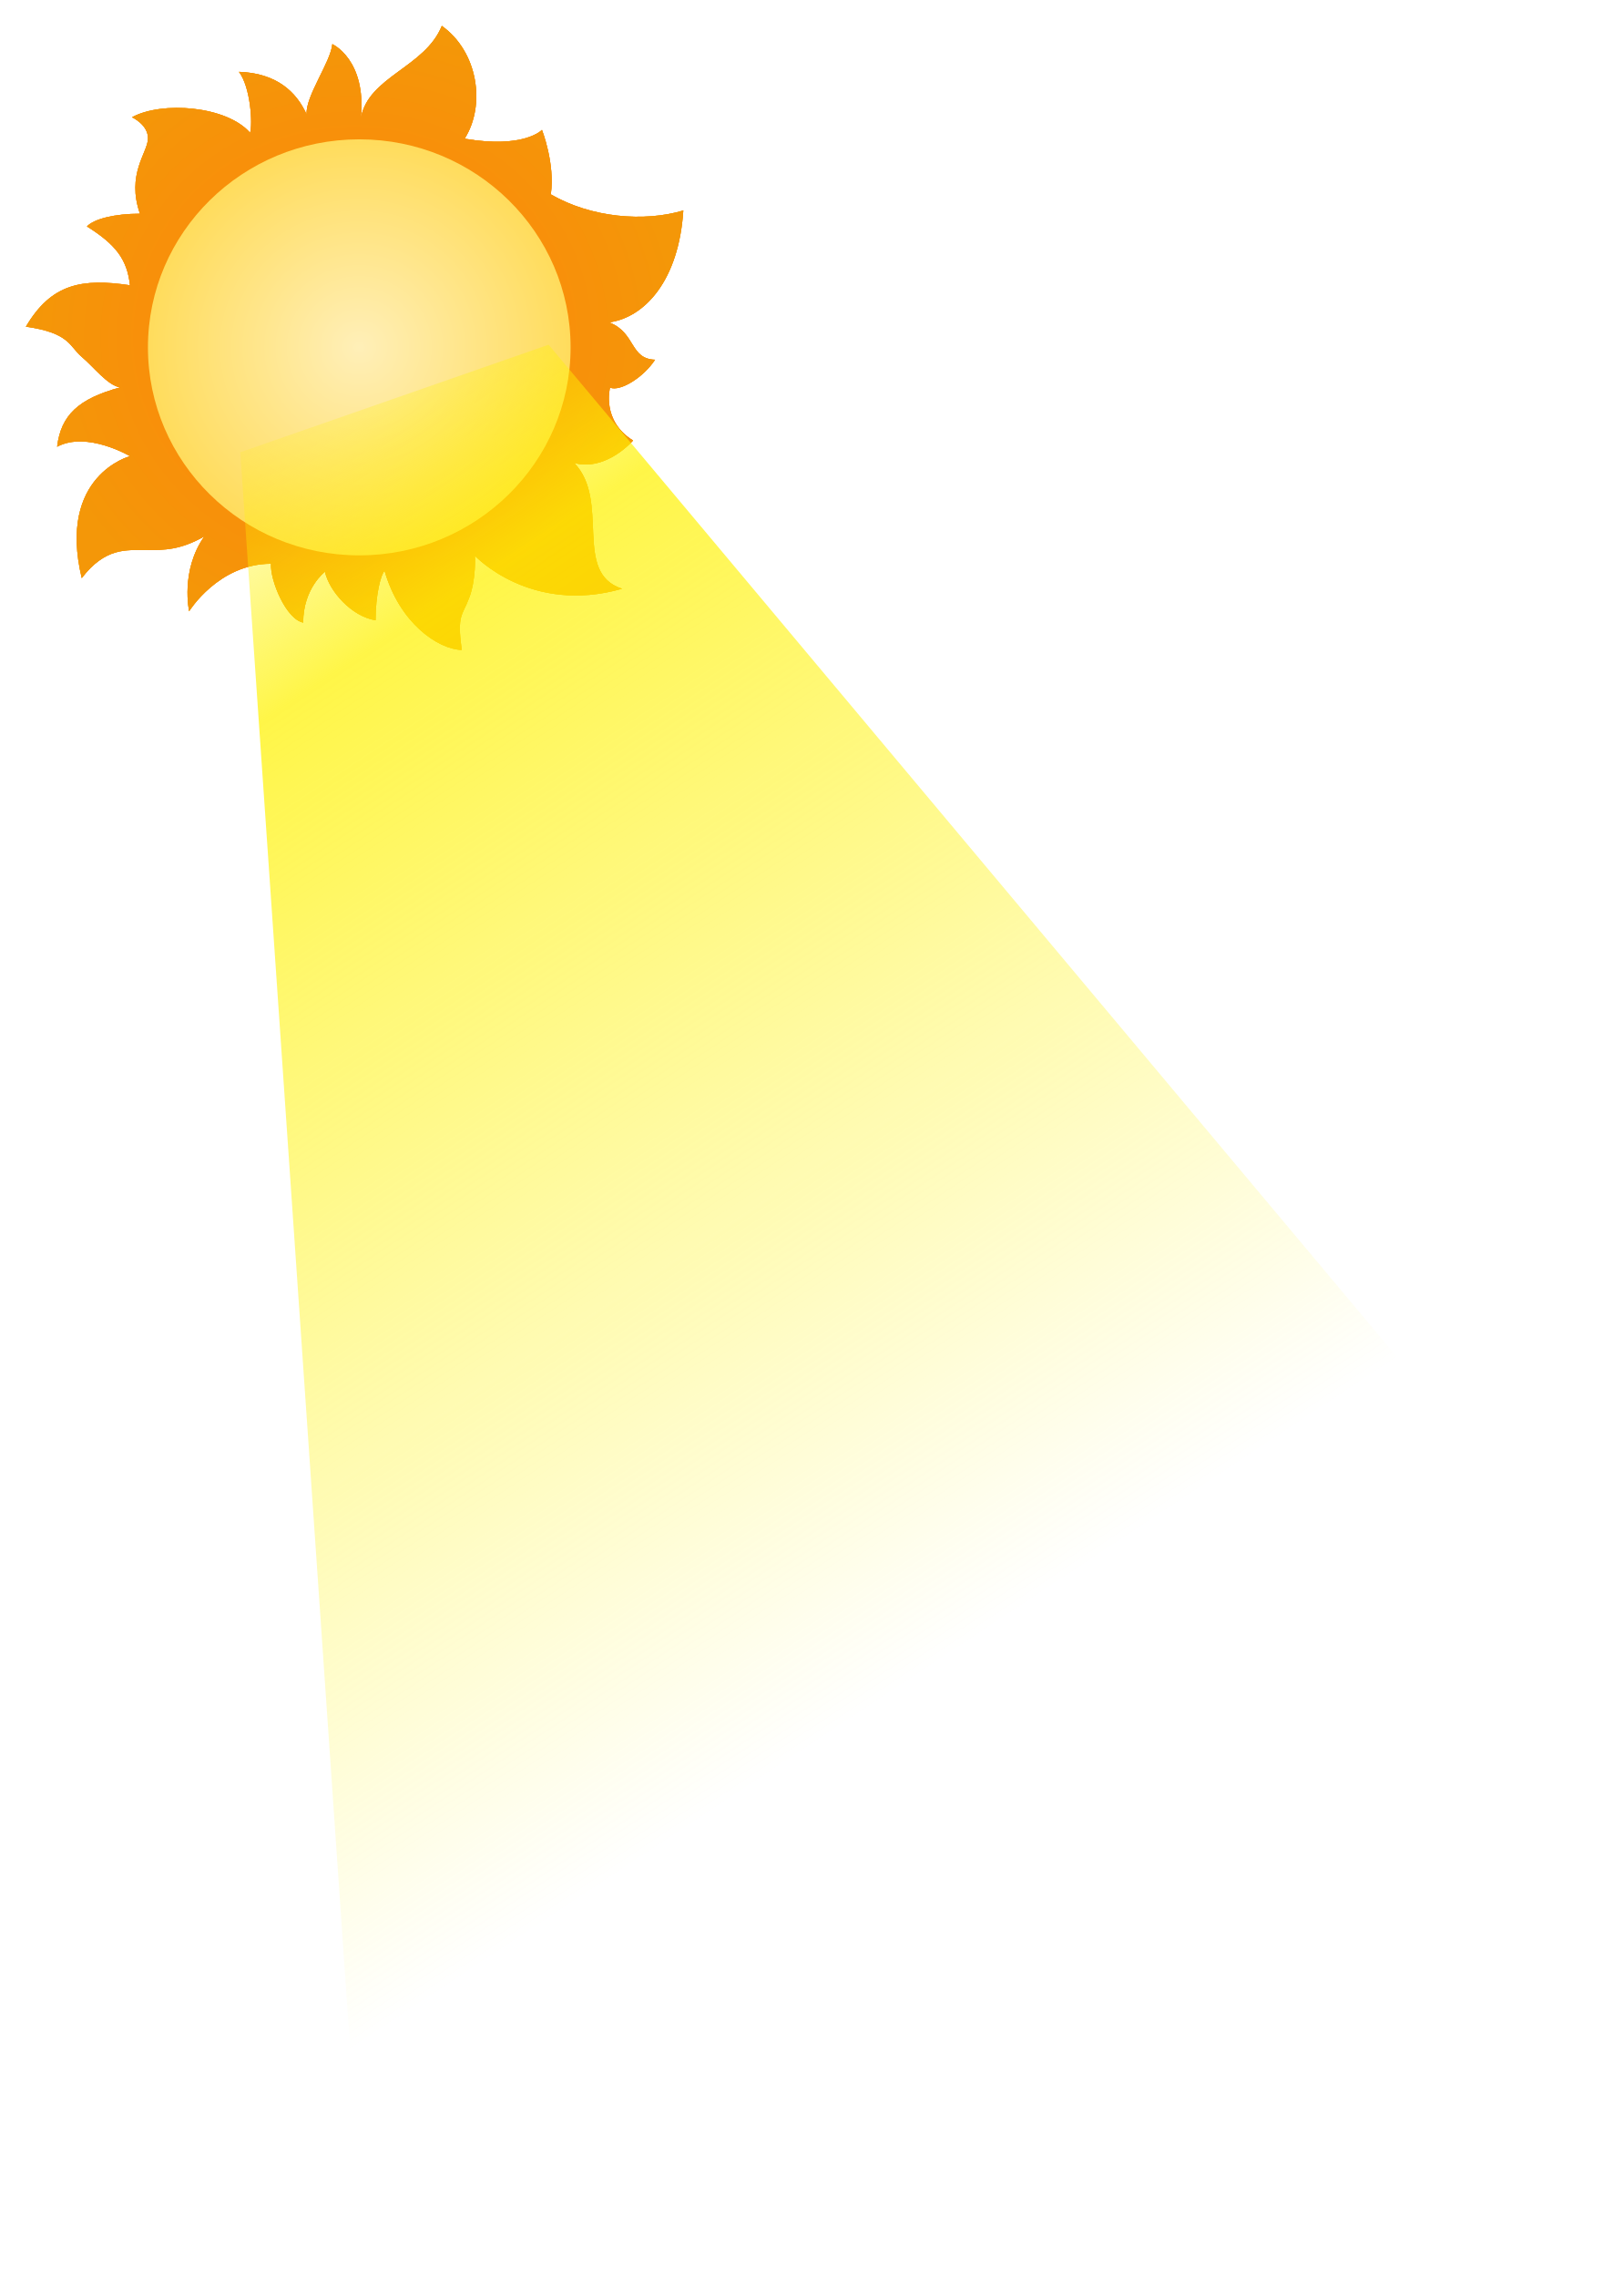
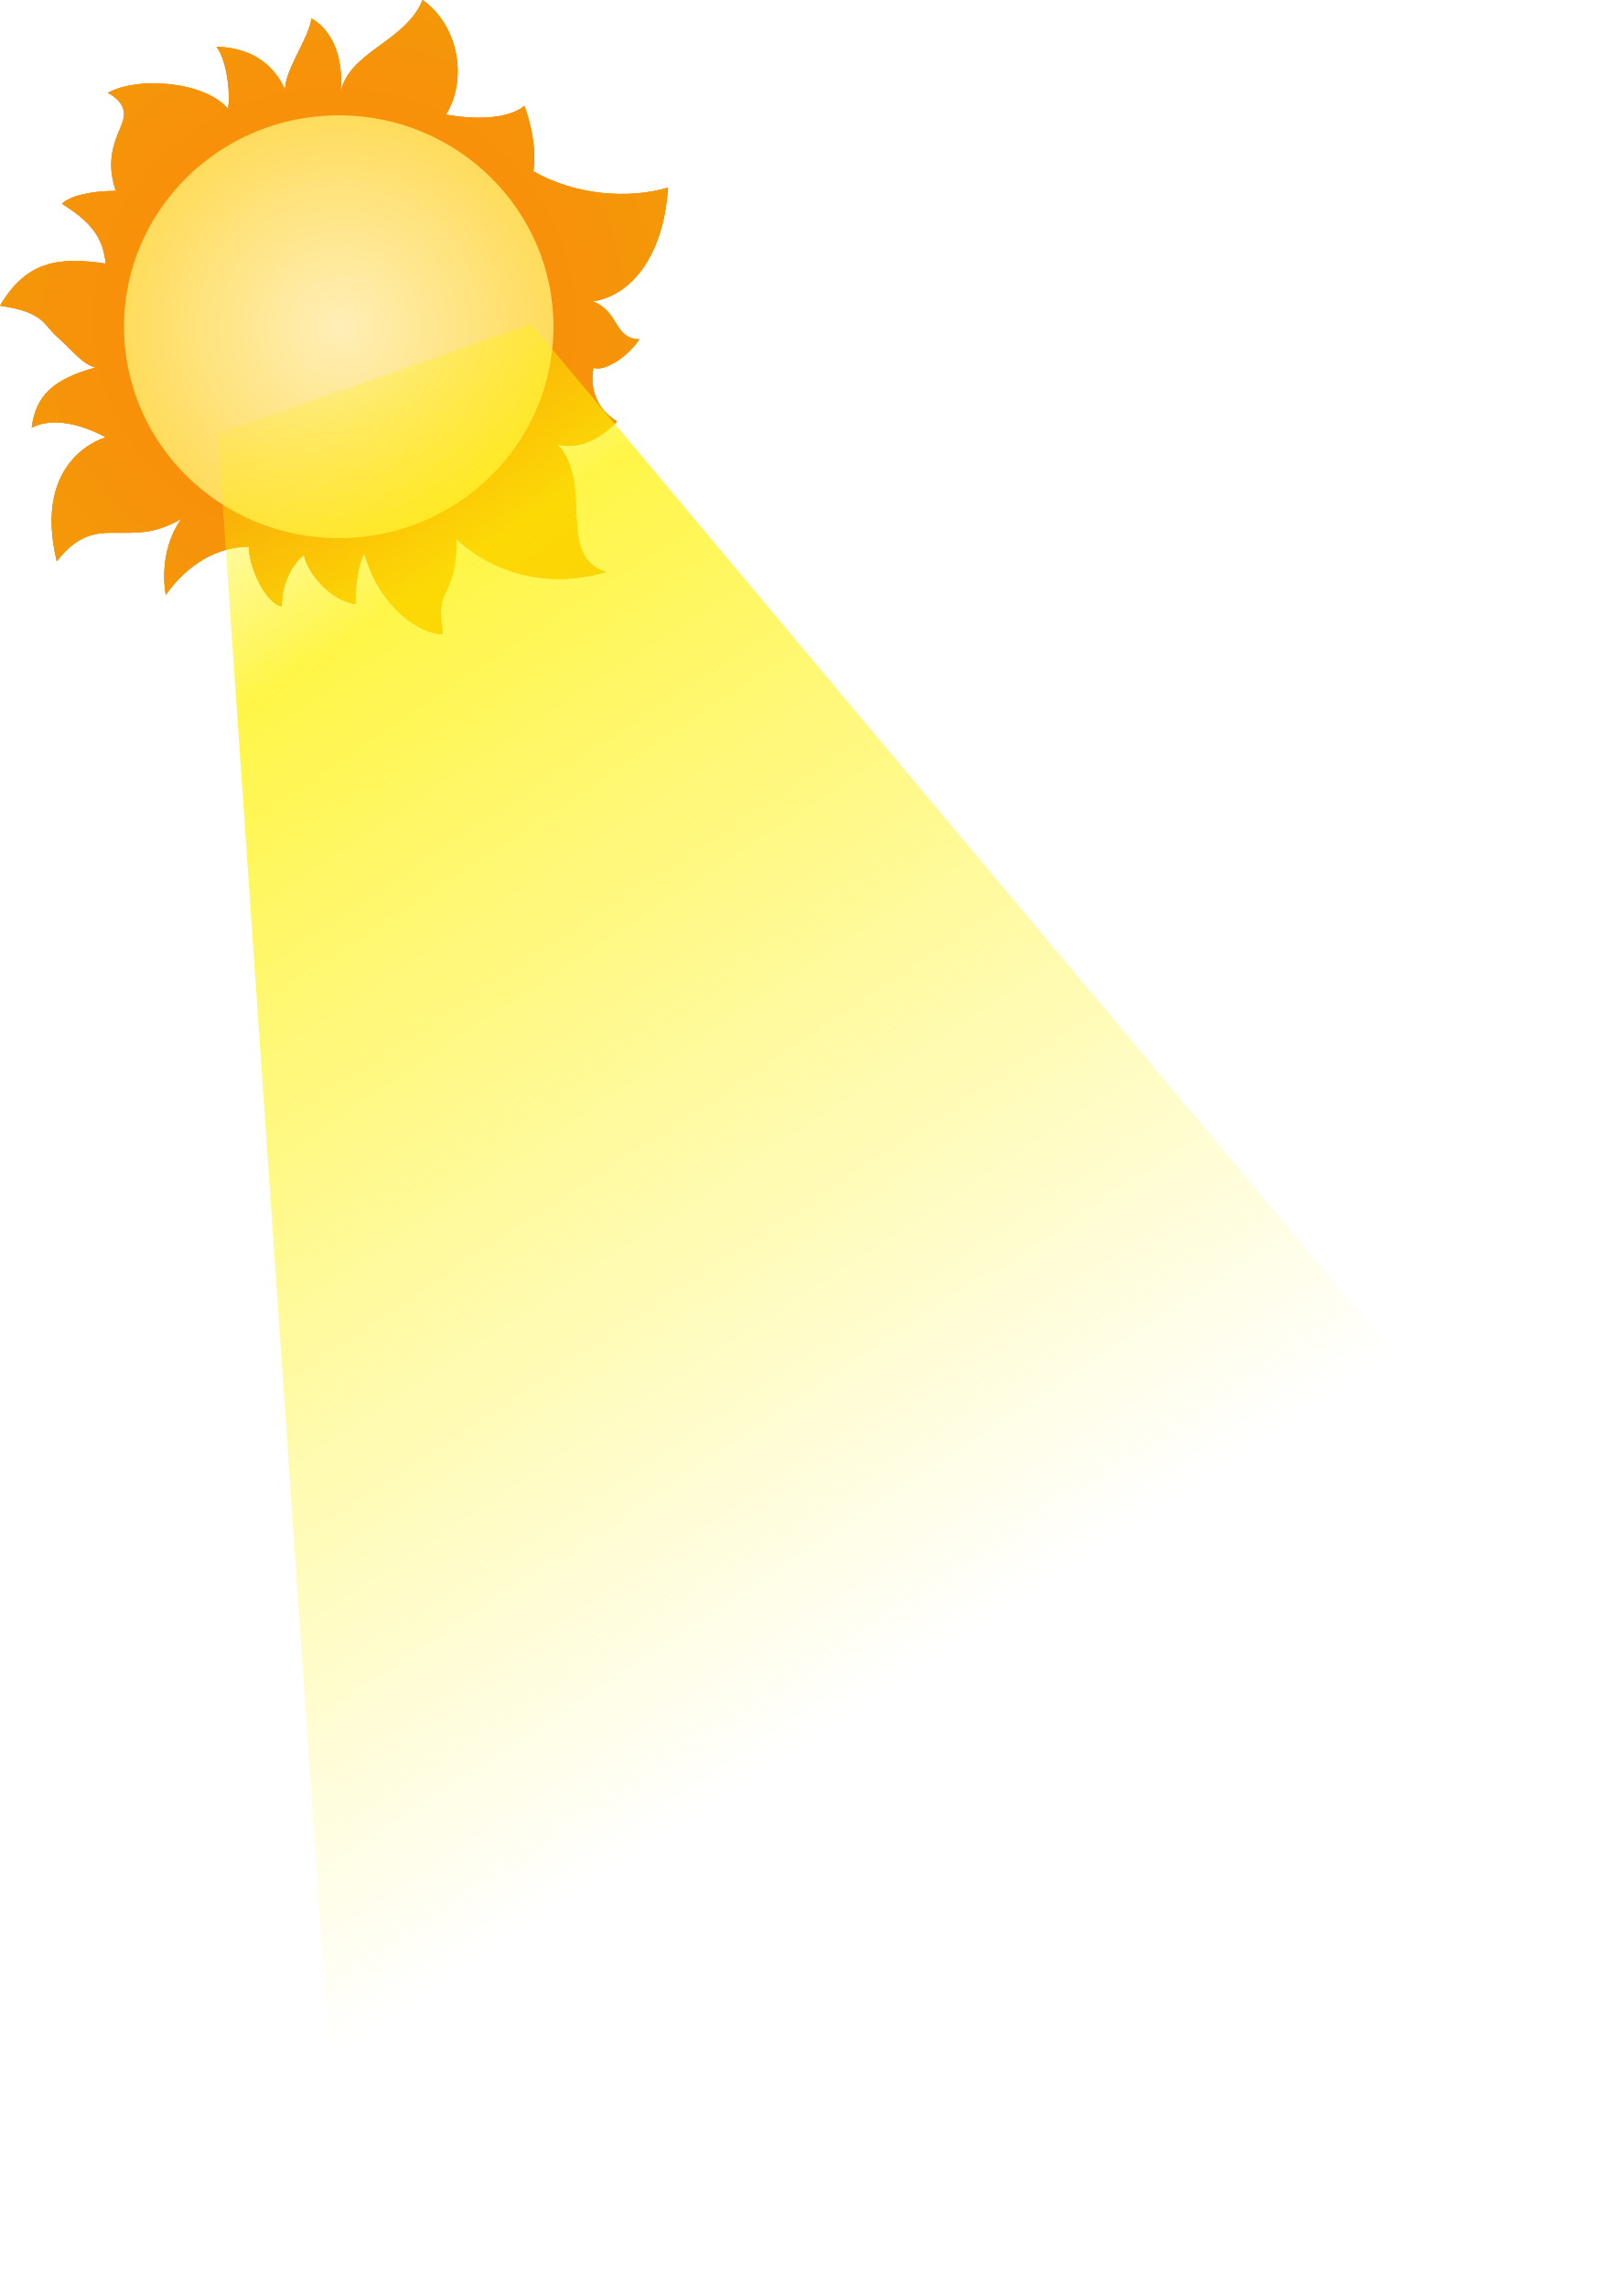
- <svg xmlns="http://www.w3.org/2000/svg" width="251" height="352" viewBox="0 0 251 352" fill="none">
-   <g filter="url(#filter0_d_489_53577)">
-     <path d="M20.387 18.119C20.387 18.119 22.95 19.281 22.874 21.467C22.798 23.653 19.51 26.925 21.631 33.036C17.755 33.036 14.536 33.834 13.437 35.002C17.824 37.766 19.655 40.027 20.09 44.097C12.705 43.004 7.945 43.808 4 50.504C10.805 51.452 10.729 53.563 12.629 55.164C14.529 56.766 16.58 59.529 18.556 59.894C12.117 61.64 9.416 64.19 8.829 69.064C13.437 66.589 20.097 70.521 20.097 70.521C20.097 70.521 8.829 73.47 12.636 89.37C16.29 84.599 19.586 85.039 22.508 85.039C25.43 85.039 27.848 85.039 31.579 82.929C27.848 88.243 29.237 94.498 29.237 94.498C29.237 94.498 33.769 87.15 41.893 87.15C41.748 89.769 44.235 95.736 46.867 96.244C46.867 90.93 50.232 88.387 50.232 88.387C50.888 91.37 54.329 95.302 58.059 95.887C58.059 91.955 58.861 88.827 59.448 88.243C61.79 96.395 67.787 100.396 71.372 100.472C70.64 94.938 71.448 95.302 72.54 92.395C73.631 89.487 73.417 85.919 73.417 85.919C73.417 85.919 81.977 95.089 96.167 91.013C88.484 88.538 94.412 77.478 88.781 71.58C93.756 72.893 97.866 68.095 97.866 68.095C92.927 65.056 94.301 59.928 94.301 59.928C95.932 60.567 99.504 58.306 101.265 55.611C97.314 55.48 98.302 51.418 94.17 49.837C99.718 49.067 104.947 43.293 105.631 32.535C99.6 34.349 91.407 33.669 85.148 30.046C85.832 25.289 83.78 20.079 83.78 20.079C83.78 20.079 81.051 23.021 71.828 21.44C75.13 16.229 73.88 7.966 68.298 4C65.679 10.455 56.919 11.816 55.779 18.271C56.691 9.211 51.372 6.818 51.372 6.818C51.123 9.596 47.234 14.813 47.392 17.666C45.797 14.16 42.722 11.3 36.94 11.101C38.743 13.507 39.075 19.178 38.66 20.526C35.054 16.367 25.016 15.583 20.387 18.133V18.119Z" fill="url(#paint0_radial_489_53577)" />
-     <path d="M55.538 85.854C73.579 85.854 88.205 71.456 88.205 53.696C88.205 35.936 73.579 21.539 55.538 21.539C37.496 21.539 22.87 35.936 22.87 53.696C22.87 71.456 37.496 85.854 55.538 85.854Z" fill="url(#paint1_radial_489_53577)" />
-   </g>
-   <g filter="url(#filter1_d_489_53577)">
-     <path d="M20.387 18.119C20.387 18.119 22.95 19.281 22.874 21.467C22.798 23.653 19.51 26.925 21.631 33.036C17.755 33.036 14.536 33.834 13.437 35.002C17.824 37.766 19.655 40.027 20.09 44.097C12.705 43.004 7.945 43.808 4 50.504C10.805 51.452 10.729 53.563 12.629 55.164C14.529 56.766 16.58 59.529 18.556 59.894C12.117 61.64 9.416 64.19 8.829 69.064C13.437 66.589 20.097 70.521 20.097 70.521C20.097 70.521 8.829 73.47 12.636 89.37C16.29 84.599 19.586 85.039 22.508 85.039C25.43 85.039 27.848 85.039 31.579 82.929C27.848 88.243 29.237 94.498 29.237 94.498C29.237 94.498 33.769 87.15 41.893 87.15C41.748 89.769 44.235 95.736 46.867 96.244C46.867 90.93 50.232 88.387 50.232 88.387C50.888 91.37 54.329 95.302 58.059 95.887C58.059 91.955 58.861 88.827 59.448 88.243C61.79 96.395 67.787 100.396 71.372 100.472C70.64 94.938 71.448 95.302 72.54 92.395C73.631 89.487 73.417 85.919 73.417 85.919C73.417 85.919 81.977 95.089 96.167 91.013C88.484 88.538 94.412 77.478 88.781 71.58C93.756 72.893 97.866 68.095 97.866 68.095C92.927 65.056 94.301 59.928 94.301 59.928C95.932 60.567 99.504 58.306 101.265 55.611C97.314 55.48 98.302 51.418 94.17 49.837C99.718 49.067 104.947 43.293 105.631 32.535C99.6 34.349 91.407 33.669 85.148 30.046C85.832 25.289 83.78 20.079 83.78 20.079C83.78 20.079 81.051 23.021 71.828 21.44C75.13 16.229 73.88 7.966 68.298 4C65.679 10.455 56.919 11.816 55.779 18.271C56.691 9.211 51.372 6.818 51.372 6.818C51.123 9.596 47.234 14.813 47.392 17.666C45.797 14.16 42.722 11.3 36.94 11.101C38.743 13.507 39.075 19.178 38.66 20.526C35.054 16.367 25.016 15.583 20.387 18.133V18.119Z" fill="url(#paint2_radial_489_53577)" />
-     <path d="M55.538 85.854C73.579 85.854 88.205 71.456 88.205 53.696C88.205 35.936 73.579 21.539 55.538 21.539C37.496 21.539 22.87 35.936 22.87 53.696C22.87 71.456 37.496 85.854 55.538 85.854Z" fill="url(#paint3_radial_489_53577)" />
-   </g>
-   <g filter="url(#filter2_d_489_53577)">
-     <path d="M20.387 18.119C20.387 18.119 22.95 19.281 22.874 21.467C22.798 23.653 19.51 26.925 21.631 33.036C17.755 33.036 14.536 33.834 13.437 35.002C17.824 37.766 19.655 40.027 20.09 44.097C12.705 43.004 7.945 43.808 4 50.504C10.805 51.452 10.729 53.563 12.629 55.164C14.529 56.766 16.58 59.529 18.556 59.894C12.117 61.64 9.416 64.19 8.829 69.064C13.437 66.589 20.097 70.521 20.097 70.521C20.097 70.521 8.829 73.47 12.636 89.37C16.29 84.599 19.586 85.039 22.508 85.039C25.43 85.039 27.848 85.039 31.579 82.929C27.848 88.243 29.237 94.498 29.237 94.498C29.237 94.498 33.769 87.15 41.893 87.15C41.748 89.769 44.235 95.736 46.867 96.244C46.867 90.93 50.232 88.387 50.232 88.387C50.888 91.37 54.329 95.302 58.059 95.887C58.059 91.955 58.861 88.827 59.448 88.243C61.79 96.395 67.787 100.396 71.372 100.472C70.64 94.938 71.448 95.302 72.54 92.395C73.631 89.487 73.417 85.919 73.417 85.919C73.417 85.919 81.977 95.089 96.167 91.013C88.484 88.538 94.412 77.478 88.781 71.58C93.756 72.893 97.866 68.095 97.866 68.095C92.927 65.056 94.301 59.928 94.301 59.928C95.932 60.567 99.504 58.306 101.265 55.611C97.314 55.48 98.302 51.418 94.17 49.837C99.718 49.067 104.947 43.293 105.631 32.535C99.6 34.349 91.407 33.669 85.148 30.046C85.832 25.289 83.78 20.079 83.78 20.079C83.78 20.079 81.051 23.021 71.828 21.44C75.13 16.229 73.88 7.966 68.298 4C65.679 10.455 56.919 11.816 55.779 18.271C56.691 9.211 51.372 6.818 51.372 6.818C51.123 9.596 47.234 14.813 47.392 17.666C45.797 14.16 42.722 11.3 36.94 11.101C38.743 13.507 39.075 19.178 38.66 20.526C35.054 16.367 25.016 15.583 20.387 18.133V18.119Z" fill="url(#paint4_radial_489_53577)" />
-     <path d="M55.538 85.854C73.579 85.854 88.205 71.456 88.205 53.696C88.205 35.936 73.579 21.539 55.538 21.539C37.496 21.539 22.87 35.936 22.87 53.696C22.87 71.456 37.496 85.854 55.538 85.854Z" fill="url(#paint5_radial_489_53577)" />
-   </g>
-   <path d="M55.142 331.443L37.142 69.916L84.807 53.289L231.128 227.876L55.142 331.443Z" fill="url(#paint6_linear_489_53577)" />
+ <svg xmlns="http://www.w3.org/2000/svg" width="247" height="348" viewBox="0 0 247 348" fill="none">
+   <path d="M16.387 14.12C16.387 14.12 18.95 15.281 18.874 17.467C18.798 19.653 15.51 22.925 17.631 29.036C13.755 29.036 10.536 29.834 9.437 31.002C13.824 33.766 15.655 36.027 16.09 40.097C8.705 39.004 3.945 39.808 0 46.504C6.805 47.452 6.729 49.563 8.629 51.164C10.529 52.766 12.58 55.529 14.556 55.894C8.118 57.64 5.416 60.19 4.829 65.064C9.437 62.589 16.097 66.521 16.097 66.521C16.097 66.521 4.829 69.47 8.636 85.37C12.29 80.599 15.586 81.039 18.508 81.039C21.43 81.039 23.848 81.039 27.579 78.929C23.848 84.243 25.237 90.498 25.237 90.498C25.237 90.498 29.769 83.15 37.893 83.15C37.748 85.769 40.235 91.736 42.867 92.244C42.867 86.93 46.232 84.387 46.232 84.387C46.888 87.37 50.329 91.302 54.059 91.887C54.059 87.955 54.861 84.827 55.448 84.243C57.79 92.395 63.786 96.396 67.372 96.472C66.64 90.938 67.448 91.302 68.54 88.395C69.631 85.487 69.417 81.919 69.417 81.919C69.417 81.919 77.977 91.089 92.167 87.013C84.484 84.538 90.412 73.478 84.781 67.58C89.756 68.893 93.866 64.095 93.866 64.095C88.927 61.056 90.301 55.928 90.301 55.928C91.932 56.567 95.504 54.306 97.265 51.611C93.314 51.48 94.302 47.418 90.17 45.837C95.718 45.067 100.947 39.293 101.631 28.535C95.6 30.349 87.407 29.669 81.148 26.046C81.832 21.289 79.78 16.079 79.78 16.079C79.78 16.079 77.051 19.021 67.828 17.44C71.13 12.229 69.88 3.966 64.298 0C61.679 6.455 52.919 7.816 51.779 14.271C52.691 5.211 47.372 2.818 47.372 2.818C47.123 5.596 43.234 10.813 43.392 13.666C41.797 10.16 38.722 7.3 32.94 7.101C34.743 9.507 35.075 15.178 34.66 16.526C31.054 12.367 21.016 11.583 16.387 14.133V14.12Z" fill="url(#paint0_radial_489_53577)" />
+   <path d="M51.538 81.854C69.579 81.854 84.205 67.456 84.205 49.696C84.205 31.936 69.579 17.539 51.538 17.539C33.496 17.539 18.87 31.936 18.87 49.696C18.87 67.456 33.496 81.854 51.538 81.854Z" fill="url(#paint1_radial_489_53577)" />
+   <path d="M16.387 14.12C16.387 14.12 18.95 15.281 18.874 17.467C18.798 19.653 15.51 22.925 17.631 29.036C13.755 29.036 10.536 29.834 9.437 31.002C13.824 33.766 15.655 36.027 16.09 40.097C8.705 39.004 3.945 39.808 0 46.504C6.805 47.452 6.729 49.563 8.629 51.164C10.529 52.766 12.58 55.529 14.556 55.894C8.118 57.64 5.416 60.19 4.829 65.064C9.437 62.589 16.097 66.521 16.097 66.521C16.097 66.521 4.829 69.47 8.636 85.37C12.29 80.599 15.586 81.039 18.508 81.039C21.43 81.039 23.848 81.039 27.579 78.929C23.848 84.243 25.237 90.498 25.237 90.498C25.237 90.498 29.769 83.15 37.893 83.15C37.748 85.769 40.235 91.736 42.867 92.244C42.867 86.93 46.232 84.387 46.232 84.387C46.888 87.37 50.329 91.302 54.059 91.887C54.059 87.955 54.861 84.827 55.448 84.243C57.79 92.395 63.786 96.396 67.372 96.472C66.64 90.938 67.448 91.302 68.54 88.395C69.631 85.487 69.417 81.919 69.417 81.919C69.417 81.919 77.977 91.089 92.167 87.013C84.484 84.538 90.412 73.478 84.781 67.58C89.756 68.893 93.866 64.095 93.866 64.095C88.927 61.056 90.301 55.928 90.301 55.928C91.932 56.567 95.504 54.306 97.265 51.611C93.314 51.48 94.302 47.418 90.17 45.837C95.718 45.067 100.947 39.293 101.631 28.535C95.6 30.349 87.407 29.669 81.148 26.046C81.832 21.289 79.78 16.079 79.78 16.079C79.78 16.079 77.051 19.021 67.828 17.44C71.13 12.229 69.88 3.966 64.298 0C61.679 6.455 52.919 7.816 51.779 14.271C52.691 5.211 47.372 2.818 47.372 2.818C47.123 5.596 43.234 10.813 43.392 13.666C41.797 10.16 38.722 7.3 32.94 7.101C34.743 9.507 35.075 15.178 34.66 16.526C31.054 12.367 21.016 11.583 16.387 14.133V14.12Z" fill="url(#paint2_radial_489_53577)" />
+   <path d="M51.538 81.854C69.579 81.854 84.205 67.456 84.205 49.696C84.205 31.936 69.579 17.539 51.538 17.539C33.496 17.539 18.87 31.936 18.87 49.696C18.87 67.456 33.496 81.854 51.538 81.854Z" fill="url(#paint3_radial_489_53577)" />
+   <path d="M16.387 14.12C16.387 14.12 18.95 15.281 18.874 17.467C18.798 19.653 15.51 22.925 17.631 29.036C13.755 29.036 10.536 29.834 9.437 31.002C13.824 33.766 15.655 36.027 16.09 40.097C8.705 39.004 3.945 39.808 0 46.504C6.805 47.452 6.729 49.563 8.629 51.164C10.529 52.766 12.58 55.529 14.556 55.894C8.118 57.64 5.416 60.19 4.829 65.064C9.437 62.589 16.097 66.521 16.097 66.521C16.097 66.521 4.829 69.47 8.636 85.37C12.29 80.599 15.586 81.039 18.508 81.039C21.43 81.039 23.848 81.039 27.579 78.929C23.848 84.243 25.237 90.498 25.237 90.498C25.237 90.498 29.769 83.15 37.893 83.15C37.748 85.769 40.235 91.736 42.867 92.244C42.867 86.93 46.232 84.387 46.232 84.387C46.888 87.37 50.329 91.302 54.059 91.887C54.059 87.955 54.861 84.827 55.448 84.243C57.79 92.395 63.786 96.396 67.372 96.472C66.64 90.938 67.448 91.302 68.54 88.395C69.631 85.487 69.417 81.919 69.417 81.919C69.417 81.919 77.977 91.089 92.167 87.013C84.484 84.538 90.412 73.478 84.781 67.58C89.756 68.893 93.866 64.095 93.866 64.095C88.927 61.056 90.301 55.928 90.301 55.928C91.932 56.567 95.504 54.306 97.265 51.611C93.314 51.48 94.302 47.418 90.17 45.837C95.718 45.067 100.947 39.293 101.631 28.535C95.6 30.349 87.407 29.669 81.148 26.046C81.832 21.289 79.78 16.079 79.78 16.079C79.78 16.079 77.051 19.021 67.828 17.44C71.13 12.229 69.88 3.966 64.298 0C61.679 6.455 52.919 7.816 51.779 14.271C52.691 5.211 47.372 2.818 47.372 2.818C47.123 5.596 43.234 10.813 43.392 13.666C41.797 10.16 38.722 7.3 32.94 7.101C34.743 9.507 35.075 15.178 34.66 16.526C31.054 12.367 21.016 11.583 16.387 14.133V14.12Z" fill="url(#paint4_radial_489_53577)" />
+   <path d="M51.538 81.854C69.579 81.854 84.205 67.456 84.205 49.696C84.205 31.936 69.579 17.539 51.538 17.539C33.496 17.539 18.87 31.936 18.87 49.696C18.87 67.456 33.496 81.854 51.538 81.854Z" fill="url(#paint5_radial_489_53577)" />
+   <path d="M51.142 327.443L33.142 65.916L80.807 49.289L227.128 223.876L51.142 327.443Z" fill="url(#paint6_linear_489_53577)" />
  <defs>
-     <filter id="filter0_d_489_53577" x="0" y="0" width="109.631" height="104.472" filterUnits="userSpaceOnUse" color-interpolation-filters="sRGB">
-       <feFlood flood-opacity="0" result="BackgroundImageFix" />
-       <feColorMatrix in="SourceAlpha" type="matrix" values="0 0 0 0 0 0 0 0 0 0 0 0 0 0 0 0 0 0 127 0" result="hardAlpha" />
-       <feOffset />
-       <feGaussianBlur stdDeviation="2" />
-       <feComposite in2="hardAlpha" operator="out" />
-       <feColorMatrix type="matrix" values="0 0 0 0 1 0 0 0 0 1 0 0 0 0 1 0 0 0 1 0" />
-       <feBlend mode="normal" in2="BackgroundImageFix" result="effect1_dropShadow_489_53577" />
-       <feBlend mode="normal" in="SourceGraphic" in2="effect1_dropShadow_489_53577" result="shape" />
-     </filter>
-     <filter id="filter1_d_489_53577" x="0" y="0" width="109.631" height="104.472" filterUnits="userSpaceOnUse" color-interpolation-filters="sRGB">
-       <feFlood flood-opacity="0" result="BackgroundImageFix" />
-       <feColorMatrix in="SourceAlpha" type="matrix" values="0 0 0 0 0 0 0 0 0 0 0 0 0 0 0 0 0 0 127 0" result="hardAlpha" />
-       <feOffset />
-       <feGaussianBlur stdDeviation="2" />
-       <feComposite in2="hardAlpha" operator="out" />
-       <feColorMatrix type="matrix" values="0 0 0 0 1 0 0 0 0 1 0 0 0 0 1 0 0 0 1 0" />
-       <feBlend mode="normal" in2="BackgroundImageFix" result="effect1_dropShadow_489_53577" />
-       <feBlend mode="normal" in="SourceGraphic" in2="effect1_dropShadow_489_53577" result="shape" />
-     </filter>
-     <filter id="filter2_d_489_53577" x="0" y="0" width="109.631" height="104.472" filterUnits="userSpaceOnUse" color-interpolation-filters="sRGB">
-       <feFlood flood-opacity="0" result="BackgroundImageFix" />
-       <feColorMatrix in="SourceAlpha" type="matrix" values="0 0 0 0 0 0 0 0 0 0 0 0 0 0 0 0 0 0 127 0" result="hardAlpha" />
-       <feOffset />
-       <feGaussianBlur stdDeviation="2" />
-       <feComposite in2="hardAlpha" operator="out" />
-       <feColorMatrix type="matrix" values="0 0 0 0 1 0 0 0 0 1 0 0 0 0 1 0 0 0 1 0" />
-       <feBlend mode="normal" in2="BackgroundImageFix" result="effect1_dropShadow_489_53577" />
-       <feBlend mode="normal" in="SourceGraphic" in2="effect1_dropShadow_489_53577" result="shape" />
-     </filter>
-     <radialGradient id="paint0_radial_489_53577" cx="0" cy="0" r="1" gradientUnits="userSpaceOnUse" gradientTransform="translate(54.8157 52.2359) rotate(90) scale(48.2359 50.8157)">
+     <radialGradient id="paint0_radial_489_53577" cx="0" cy="0" r="1" gradientUnits="userSpaceOnUse" gradientTransform="translate(50.8157 48.2359) rotate(90) scale(48.2359 50.8157)">
      <stop stop-color="#FF830E" />
      <stop offset="1" stop-color="#F49708" />
    </radialGradient>
-     <radialGradient id="paint1_radial_489_53577" cx="0" cy="0" r="1" gradientUnits="userSpaceOnUse" gradientTransform="translate(55.5377 53.6963) rotate(90) scale(32.1573 32.6672)">
+     <radialGradient id="paint1_radial_489_53577" cx="0" cy="0" r="1" gradientUnits="userSpaceOnUse" gradientTransform="translate(51.5377 49.6963) rotate(90) scale(32.1573 32.6672)">
      <stop stop-color="#FFEFB8" />
      <stop offset="1" stop-color="#FFDC5C" />
    </radialGradient>
-     <radialGradient id="paint2_radial_489_53577" cx="0" cy="0" r="1" gradientUnits="userSpaceOnUse" gradientTransform="translate(54.8157 52.2359) rotate(90) scale(48.2359 50.8157)">
+     <radialGradient id="paint2_radial_489_53577" cx="0" cy="0" r="1" gradientUnits="userSpaceOnUse" gradientTransform="translate(50.8157 48.2359) rotate(90) scale(48.2359 50.8157)">
      <stop stop-color="#FF830E" />
      <stop offset="1" stop-color="#F49708" />
    </radialGradient>
-     <radialGradient id="paint3_radial_489_53577" cx="0" cy="0" r="1" gradientUnits="userSpaceOnUse" gradientTransform="translate(55.5377 53.6963) rotate(90) scale(32.1573 32.6672)">
+     <radialGradient id="paint3_radial_489_53577" cx="0" cy="0" r="1" gradientUnits="userSpaceOnUse" gradientTransform="translate(51.5377 49.6963) rotate(90) scale(32.1573 32.6672)">
      <stop stop-color="#FFEFB8" />
      <stop offset="1" stop-color="#FFDC5C" />
    </radialGradient>
-     <radialGradient id="paint4_radial_489_53577" cx="0" cy="0" r="1" gradientUnits="userSpaceOnUse" gradientTransform="translate(54.8157 52.2359) rotate(90) scale(48.2359 50.8157)">
+     <radialGradient id="paint4_radial_489_53577" cx="0" cy="0" r="1" gradientUnits="userSpaceOnUse" gradientTransform="translate(50.8157 48.2359) rotate(90) scale(48.2359 50.8157)">
      <stop stop-color="#FF830E" />
      <stop offset="1" stop-color="#F49708" />
    </radialGradient>
-     <radialGradient id="paint5_radial_489_53577" cx="0" cy="0" r="1" gradientUnits="userSpaceOnUse" gradientTransform="translate(55.5377 53.6963) rotate(90) scale(32.1573 32.6672)">
+     <radialGradient id="paint5_radial_489_53577" cx="0" cy="0" r="1" gradientUnits="userSpaceOnUse" gradientTransform="translate(51.5377 49.6963) rotate(90) scale(32.1573 32.6672)">
      <stop stop-color="#FFEFB8" />
      <stop offset="1" stop-color="#FFDC5C" />
    </radialGradient>
-     <linearGradient id="paint6_linear_489_53577" x1="70.192" y1="32.766" x2="196.136" y2="223.336" gradientUnits="userSpaceOnUse">
+     <linearGradient id="paint6_linear_489_53577" x1="66.192" y1="28.766" x2="192.136" y2="219.336" gradientUnits="userSpaceOnUse">
      <stop offset="0.01" stop-color="#FFF204" stop-opacity="0" />
      <stop offset="0.216" stop-color="#FFF204" stop-opacity="0.73" />
      <stop offset="1" stop-color="#FFF200" stop-opacity="0" />
    </linearGradient>
  </defs>
</svg>
